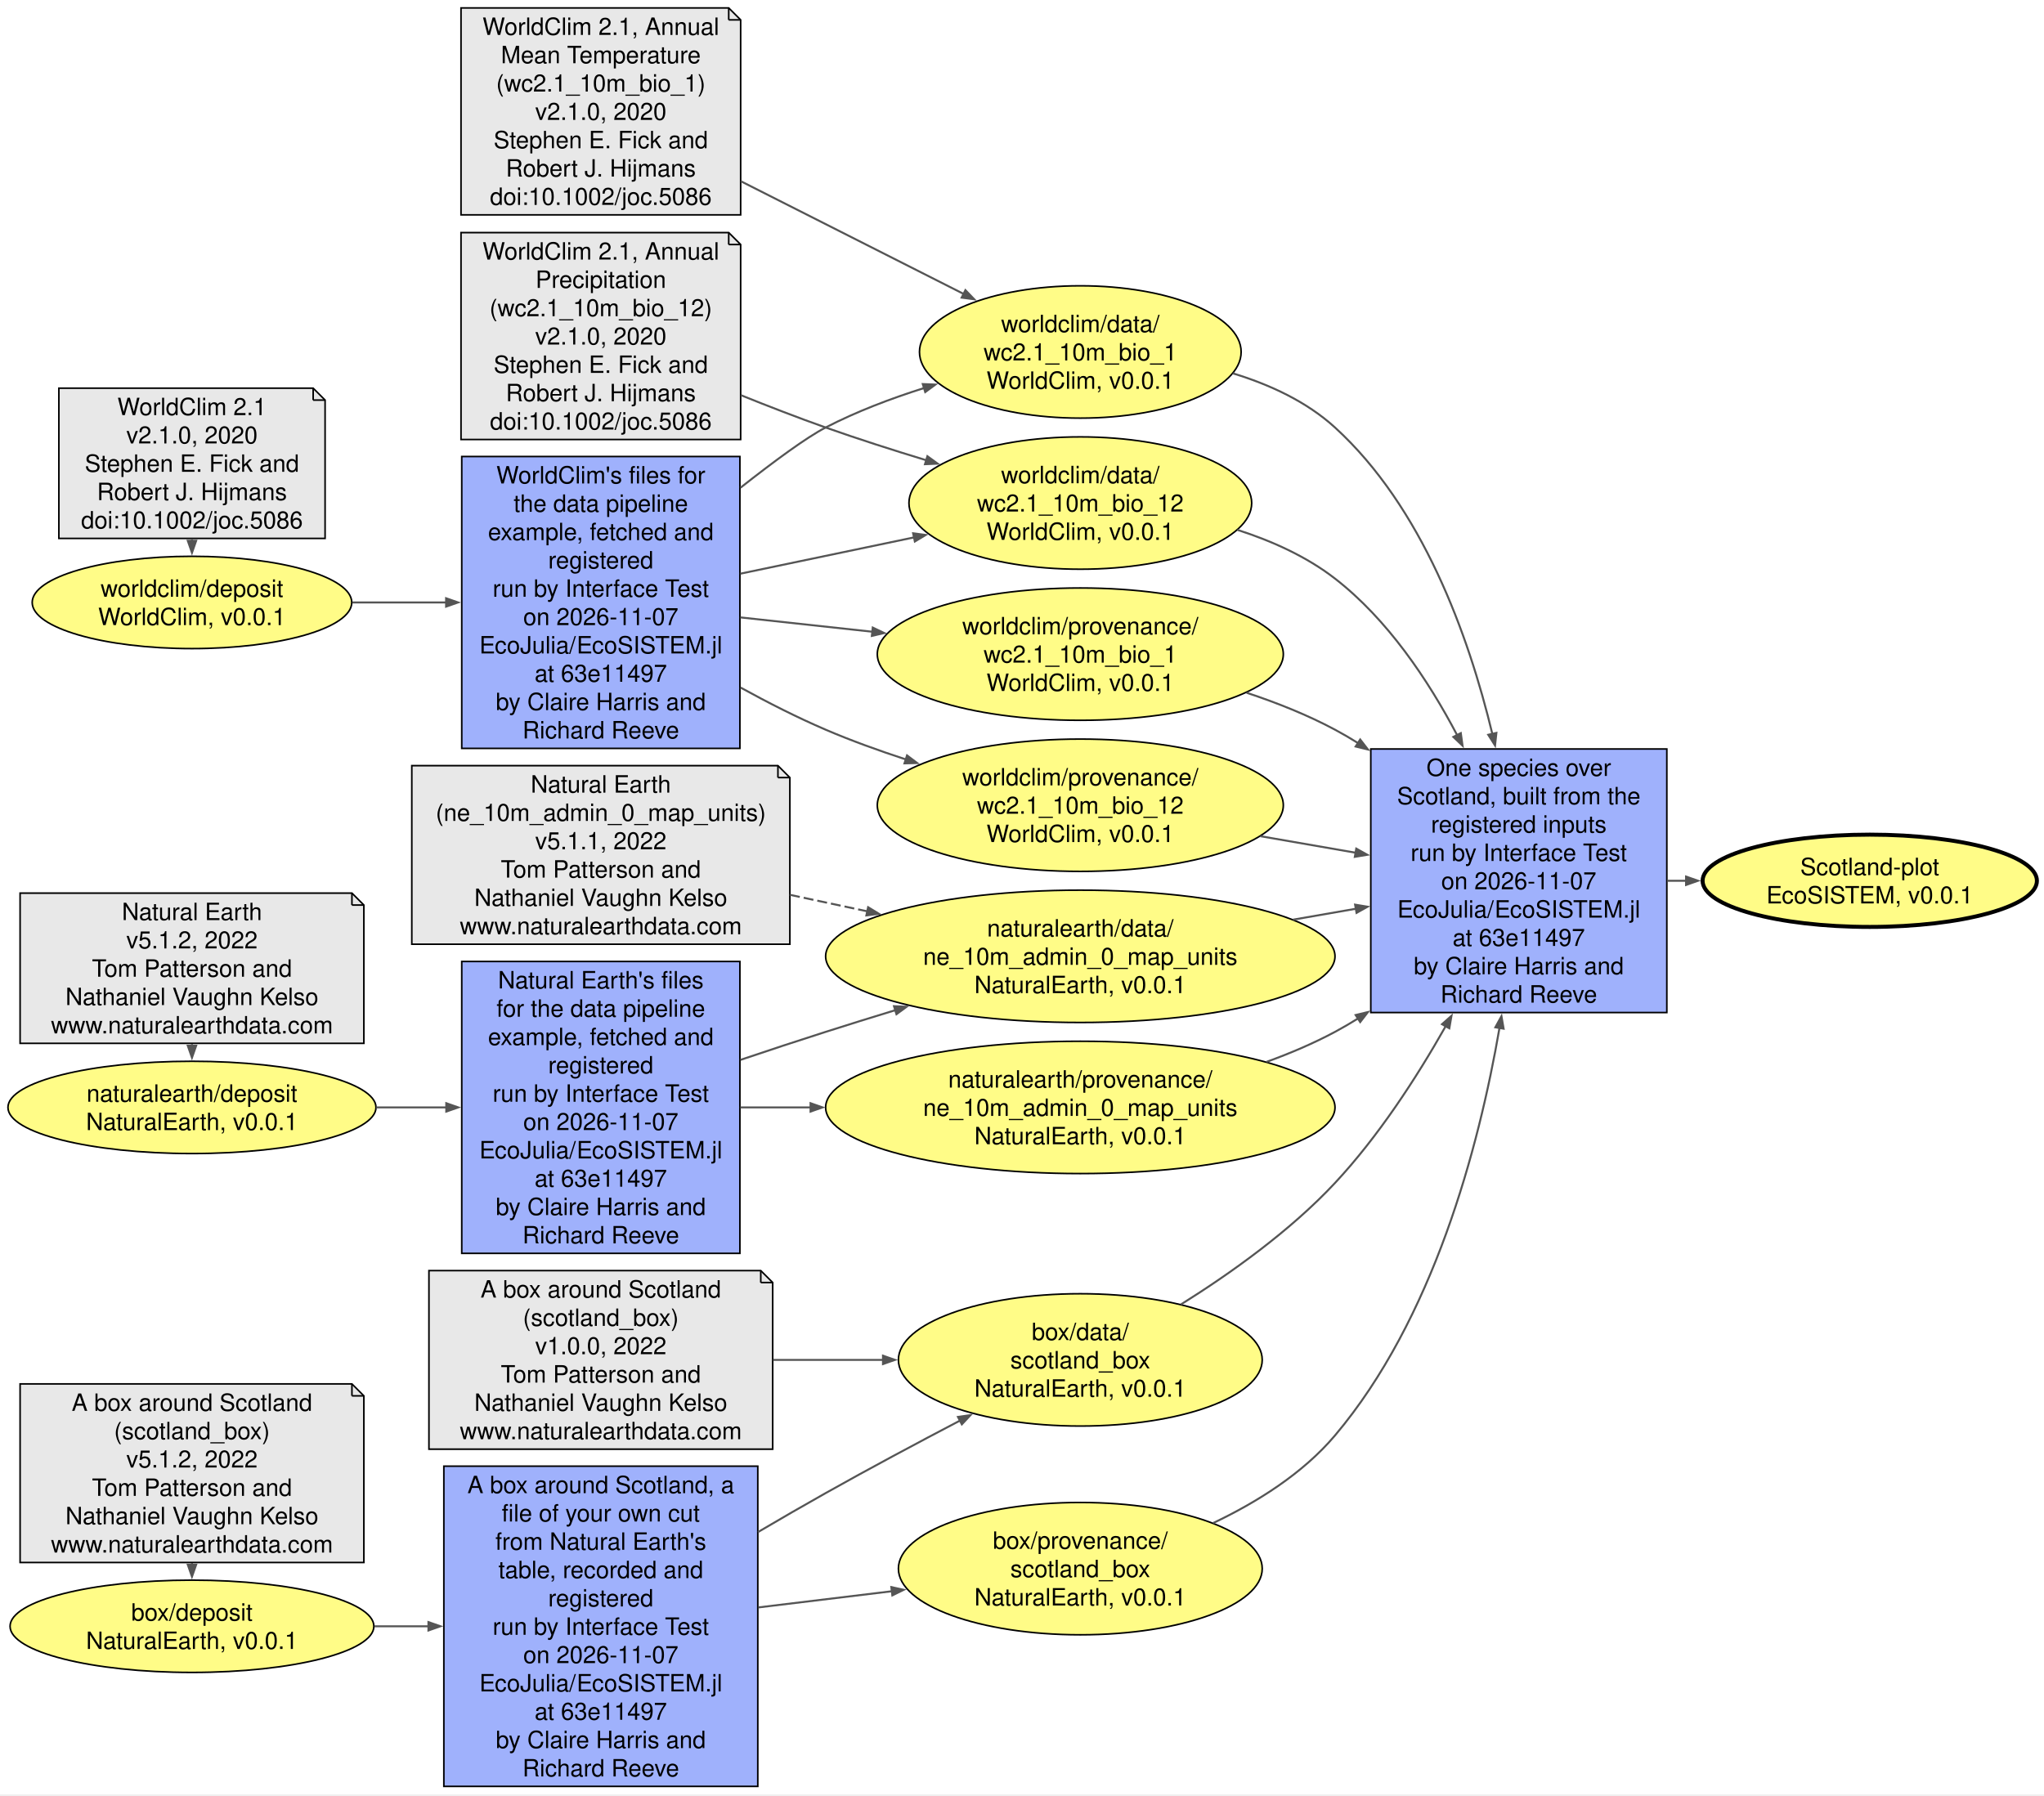
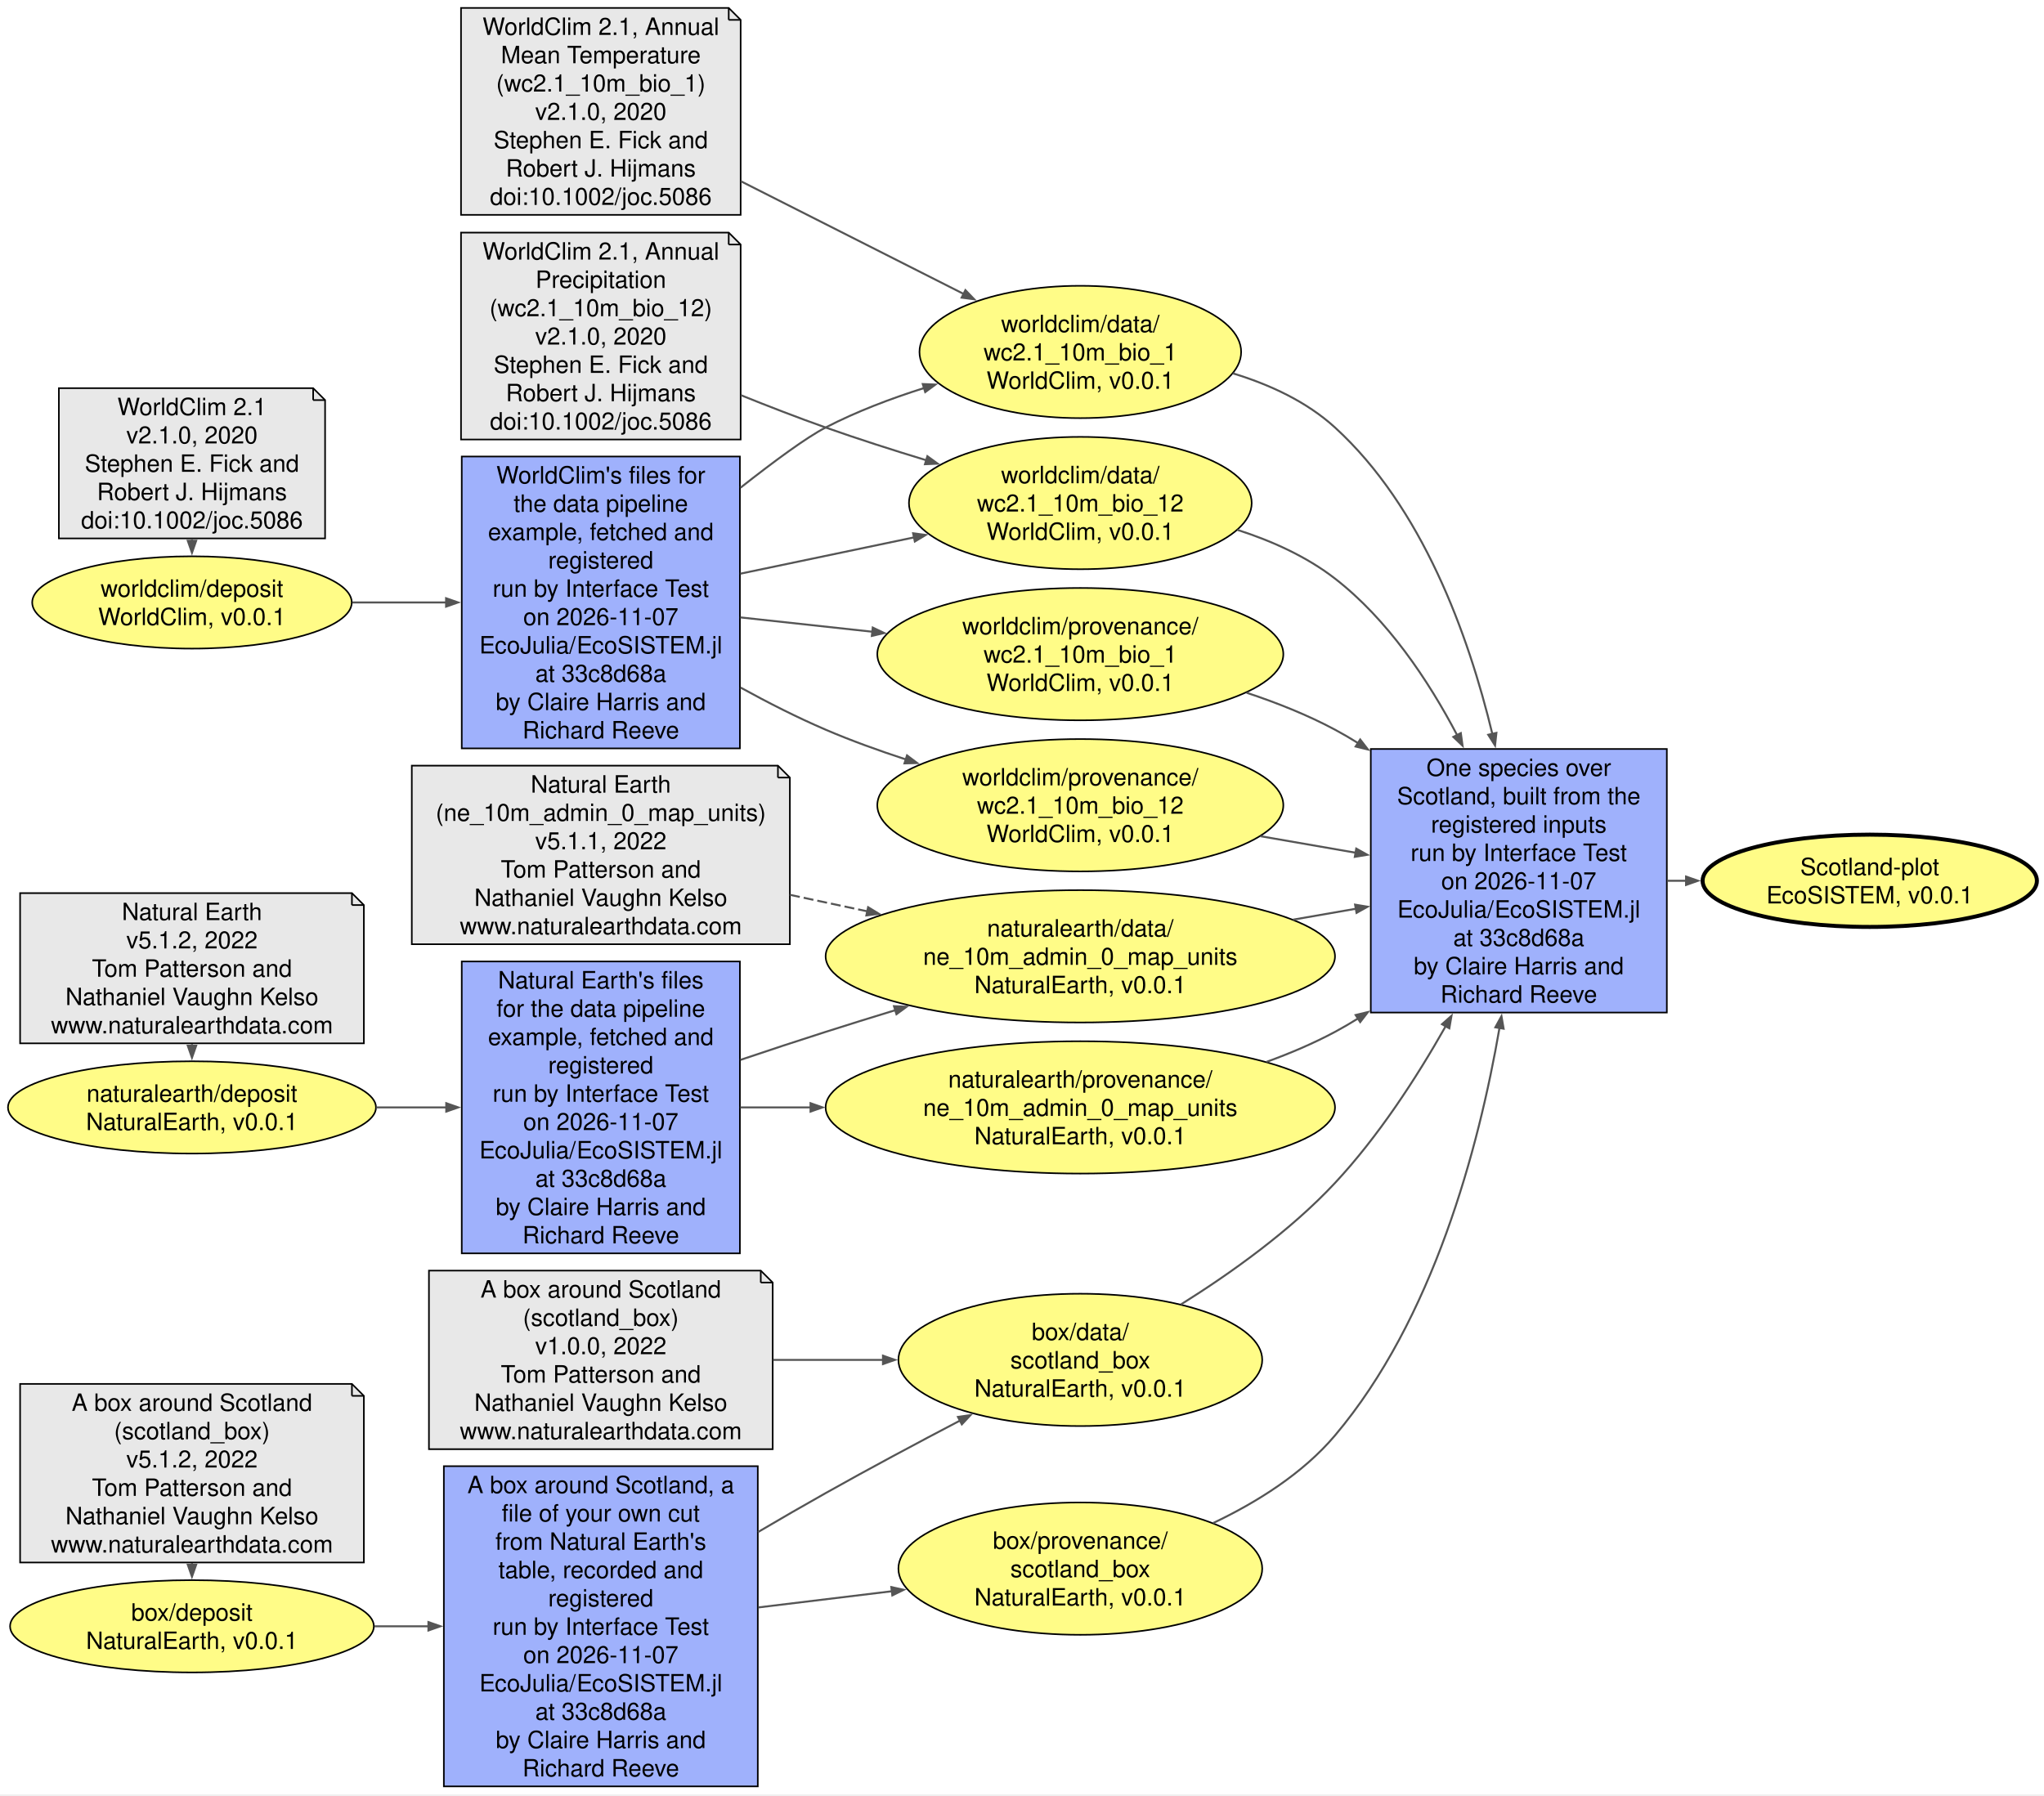
<svg xmlns="http://www.w3.org/2000/svg" width="1028pt" height="903pt" viewBox="0.00 0.00 1028.00 903.00">
  <g id="graph0" class="graph" transform="scale(1 1) rotate(0) translate(4 898.57)">
    <polygon fill="white" stroke="none" points="-4,4 -4,-898.57 1024.44,-898.57 1024.44,4 -4,4" />
    <g id="node1" class="node">
      <ellipse fill="#fffc87" stroke="black" stroke-width="2" cx="936.37" cy="-455.53" rx="84.07" ry="23.21" />
      <text xml:space="preserve" text-anchor="middle" x="936.37" y="-458.38" font-family="Helvetica,sans-Serif" font-size="12.00">Scotland-plot</text>
      <text xml:space="preserve" text-anchor="middle" x="936.37" y="-444.13" font-family="Helvetica,sans-Serif" font-size="12.00">EcoSISTEM, v0.0.1</text>
    </g>
    <g id="node2" class="node">
      <ellipse fill="#fffc87" stroke="black" stroke-width="0.8" cx="539.33" cy="-721.53" rx="80.89" ry="33.28" />
      <text xml:space="preserve" text-anchor="middle" x="539.33" y="-731.51" font-family="Helvetica,sans-Serif" font-size="12.00">worldclim/data/</text>
      <text xml:space="preserve" text-anchor="middle" x="539.33" y="-717.26" font-family="Helvetica,sans-Serif" font-size="12.00">wc2.1_10m_bio_1</text>
      <text xml:space="preserve" text-anchor="middle" x="539.33" y="-703.01" font-family="Helvetica,sans-Serif" font-size="12.00">WorldClim, v0.0.1</text>
    </g>
    <g id="node20" class="node">
      <polygon fill="#9fb1fc" stroke="black" stroke-width="0.8" points="834.31,-521.82 685.42,-521.82 685.42,-389.25 834.31,-389.25 834.31,-521.82" />
      <text xml:space="preserve" text-anchor="middle" x="759.86" y="-508.26" font-family="Helvetica,sans-Serif" font-size="12.00">One species over</text>
      <text xml:space="preserve" text-anchor="middle" x="759.86" y="-494.01" font-family="Helvetica,sans-Serif" font-size="12.00">Scotland, built from the</text>
      <text xml:space="preserve" text-anchor="middle" x="759.86" y="-479.76" font-family="Helvetica,sans-Serif" font-size="12.00">registered inputs</text>
      <text xml:space="preserve" text-anchor="middle" x="759.86" y="-465.51" font-family="Helvetica,sans-Serif" font-size="12.00">run by Interface Test</text>
      <text xml:space="preserve" text-anchor="middle" x="759.86" y="-451.26" font-family="Helvetica,sans-Serif" font-size="12.00">on 2026-11-07</text>
      <text xml:space="preserve" text-anchor="middle" x="759.86" y="-437.01" font-family="Helvetica,sans-Serif" font-size="12.00">EcoJulia/EcoSISTEM.jl</text>
-       <text xml:space="preserve" text-anchor="middle" x="759.86" y="-422.76" font-family="Helvetica,sans-Serif" font-size="12.00">at 63e11497</text>
+       <text xml:space="preserve" text-anchor="middle" x="759.86" y="-422.76" font-family="Helvetica,sans-Serif" font-size="12.00">at 33c8d68a</text>
      <text xml:space="preserve" text-anchor="middle" x="759.86" y="-408.51" font-family="Helvetica,sans-Serif" font-size="12.00">by Claire Harris and</text>
      <text xml:space="preserve" text-anchor="middle" x="759.86" y="-394.26" font-family="Helvetica,sans-Serif" font-size="12.00">Richard Reeve</text>
    </g>
    <g id="edge8" class="edge">
      <path fill="none" stroke="#555555" d="M616,-710.79C634.54,-705.15 653.13,-696.58 667.42,-683.53 711.32,-643.45 734.52,-579.42 746.55,-529.4" />
      <polygon fill="#555555" stroke="#555555" points="748.59,-529.92 747.91,-523.6 744.5,-528.97 748.59,-529.92" />
    </g>
    <g id="node3" class="node">
      <polygon fill="#e8e8e8" stroke="black" stroke-width="0.8" points="362.5,-894.57 227.86,-894.57 227.86,-790.5 368.5,-790.5 368.5,-888.57 362.5,-894.57" />
      <polyline fill="none" stroke="black" stroke-width="0.8" points="362.5,-894.57 362.5,-888.57" />
      <polyline fill="none" stroke="black" stroke-width="0.8" points="368.5,-888.57 362.5,-888.57" />
      <text xml:space="preserve" text-anchor="middle" x="298.18" y="-881.01" font-family="Helvetica,sans-Serif" font-size="12.00">WorldClim 2.1, Annual</text>
      <text xml:space="preserve" text-anchor="middle" x="298.18" y="-866.76" font-family="Helvetica,sans-Serif" font-size="12.00">Mean Temperature</text>
      <text xml:space="preserve" text-anchor="middle" x="298.18" y="-852.51" font-family="Helvetica,sans-Serif" font-size="12.00">(wc2.1_10m_bio_1)</text>
      <text xml:space="preserve" text-anchor="middle" x="298.18" y="-838.26" font-family="Helvetica,sans-Serif" font-size="12.00">v2.1.0, 2020</text>
      <text xml:space="preserve" text-anchor="middle" x="298.18" y="-824.01" font-family="Helvetica,sans-Serif" font-size="12.00">Stephen E. Fick and</text>
      <text xml:space="preserve" text-anchor="middle" x="298.18" y="-809.76" font-family="Helvetica,sans-Serif" font-size="12.00">Robert J. Hijmans</text>
      <text xml:space="preserve" text-anchor="middle" x="298.18" y="-795.51" font-family="Helvetica,sans-Serif" font-size="12.00">doi:10.1002/joc.5086</text>
    </g>
    <g id="edge1" class="edge">
      <path fill="none" stroke="#555555" d="M368.67,-807.37C404.23,-789.38 446.99,-767.75 480.69,-750.7" />
      <polygon fill="#555555" stroke="#555555" points="481.55,-752.62 485.96,-748.03 479.65,-748.87 481.55,-752.62" />
    </g>
    <g id="node4" class="node">
      <ellipse fill="#fffc87" stroke="black" stroke-width="0.8" cx="539.33" cy="-645.53" rx="86.19" ry="33.28" />
      <text xml:space="preserve" text-anchor="middle" x="539.33" y="-655.51" font-family="Helvetica,sans-Serif" font-size="12.00">worldclim/data/</text>
      <text xml:space="preserve" text-anchor="middle" x="539.33" y="-641.26" font-family="Helvetica,sans-Serif" font-size="12.00">wc2.1_10m_bio_12</text>
      <text xml:space="preserve" text-anchor="middle" x="539.33" y="-627.01" font-family="Helvetica,sans-Serif" font-size="12.00">WorldClim, v0.0.1</text>
    </g>
    <g id="edge9" class="edge">
      <path fill="none" stroke="#555555" d="M618.3,-632.05C635.66,-626.48 653.13,-618.62 667.42,-607.53 693.77,-587.09 714.19,-556.73 728.99,-528.52" />
      <polygon fill="#555555" stroke="#555555" points="730.69,-529.8 731.56,-523.5 726.95,-527.89 730.69,-529.8" />
    </g>
    <g id="node5" class="node">
      <polygon fill="#e8e8e8" stroke="black" stroke-width="0.8" points="362.5,-781.57 227.86,-781.57 227.86,-677.5 368.5,-677.5 368.5,-775.57 362.5,-781.57" />
      <polyline fill="none" stroke="black" stroke-width="0.8" points="362.5,-781.57 362.5,-775.57" />
      <polyline fill="none" stroke="black" stroke-width="0.8" points="368.5,-775.57 362.5,-775.57" />
      <text xml:space="preserve" text-anchor="middle" x="298.18" y="-768.01" font-family="Helvetica,sans-Serif" font-size="12.00">WorldClim 2.1, Annual</text>
      <text xml:space="preserve" text-anchor="middle" x="298.18" y="-753.76" font-family="Helvetica,sans-Serif" font-size="12.00">Precipitation</text>
      <text xml:space="preserve" text-anchor="middle" x="298.18" y="-739.51" font-family="Helvetica,sans-Serif" font-size="12.00">(wc2.1_10m_bio_12)</text>
      <text xml:space="preserve" text-anchor="middle" x="298.18" y="-725.26" font-family="Helvetica,sans-Serif" font-size="12.00">v2.1.0, 2020</text>
      <text xml:space="preserve" text-anchor="middle" x="298.18" y="-711.01" font-family="Helvetica,sans-Serif" font-size="12.00">Stephen E. Fick and</text>
      <text xml:space="preserve" text-anchor="middle" x="298.18" y="-696.76" font-family="Helvetica,sans-Serif" font-size="12.00">Robert J. Hijmans</text>
      <text xml:space="preserve" text-anchor="middle" x="298.18" y="-682.51" font-family="Helvetica,sans-Serif" font-size="12.00">doi:10.1002/joc.5086</text>
    </g>
    <g id="edge2" class="edge">
      <path fill="none" stroke="#555555" d="M368.71,-699.75C382.7,-694.11 397.37,-688.44 411.25,-683.53 427.49,-677.79 445.09,-672.16 461.87,-667.06" />
      <polygon fill="#555555" stroke="#555555" points="462.42,-669.09 467.56,-665.35 461.21,-665.07 462.42,-669.09" />
    </g>
    <g id="node6" class="node">
      <ellipse fill="#fffc87" stroke="black" stroke-width="0.8" cx="539.33" cy="-569.53" rx="102.1" ry="33.28" />
      <text xml:space="preserve" text-anchor="middle" x="539.33" y="-579.51" font-family="Helvetica,sans-Serif" font-size="12.00">worldclim/provenance/</text>
      <text xml:space="preserve" text-anchor="middle" x="539.33" y="-565.26" font-family="Helvetica,sans-Serif" font-size="12.00">wc2.1_10m_bio_1</text>
      <text xml:space="preserve" text-anchor="middle" x="539.33" y="-551.01" font-family="Helvetica,sans-Serif" font-size="12.00">WorldClim, v0.0.1</text>
    </g>
    <g id="edge10" class="edge">
      <path fill="none" stroke="#555555" d="M622.95,-550.12C638.18,-545.08 653.61,-538.93 667.42,-531.53 671.36,-529.42 675.29,-527.12 679.18,-524.69" />
      <polygon fill="#555555" stroke="#555555" points="680.09,-526.6 683.98,-521.57 677.81,-523.07 680.09,-526.6" />
    </g>
    <g id="node7" class="node">
      <ellipse fill="#fffc87" stroke="black" stroke-width="0.8" cx="539.33" cy="-493.53" rx="102.1" ry="33.28" />
      <text xml:space="preserve" text-anchor="middle" x="539.33" y="-503.51" font-family="Helvetica,sans-Serif" font-size="12.00">worldclim/provenance/</text>
      <text xml:space="preserve" text-anchor="middle" x="539.33" y="-489.26" font-family="Helvetica,sans-Serif" font-size="12.00">wc2.1_10m_bio_12</text>
      <text xml:space="preserve" text-anchor="middle" x="539.33" y="-475.01" font-family="Helvetica,sans-Serif" font-size="12.00">WorldClim, v0.0.1</text>
    </g>
    <g id="edge11" class="edge">
      <path fill="none" stroke="#555555" d="M629.85,-477.97C645.79,-475.2 662.32,-472.32 678.01,-469.6" />
      <polygon fill="#555555" stroke="#555555" points="678.11,-471.71 683.66,-468.61 677.39,-467.57 678.11,-471.71" />
    </g>
    <g id="node8" class="node">
      <ellipse fill="#fffc87" stroke="black" stroke-width="0.8" cx="539.33" cy="-417.53" rx="128.09" ry="33.28" />
      <text xml:space="preserve" text-anchor="middle" x="539.33" y="-427.51" font-family="Helvetica,sans-Serif" font-size="12.00">naturalearth/data/</text>
      <text xml:space="preserve" text-anchor="middle" x="539.33" y="-413.26" font-family="Helvetica,sans-Serif" font-size="12.00">ne_10m_admin_0_map_units</text>
      <text xml:space="preserve" text-anchor="middle" x="539.33" y="-399.01" font-family="Helvetica,sans-Serif" font-size="12.00">NaturalEarth, v0.0.1</text>
    </g>
    <g id="edge12" class="edge">
      <path fill="none" stroke="#555555" d="M646.4,-435.98C657.09,-437.84 667.82,-439.7 678.18,-441.51" />
      <polygon fill="#555555" stroke="#555555" points="677.53,-443.52 683.8,-442.48 678.25,-439.39 677.53,-443.52" />
    </g>
    <g id="node9" class="node">
      <polygon fill="#e8e8e8" stroke="black" stroke-width="0.8" points="387.25,-513.44 203.11,-513.44 203.11,-423.62 393.25,-423.62 393.25,-507.44 387.25,-513.44" />
      <polyline fill="none" stroke="black" stroke-width="0.8" points="387.25,-513.44 387.25,-507.44" />
      <polyline fill="none" stroke="black" stroke-width="0.8" points="393.25,-507.44 387.25,-507.44" />
      <text xml:space="preserve" text-anchor="middle" x="298.18" y="-499.88" font-family="Helvetica,sans-Serif" font-size="12.00">Natural Earth</text>
      <text xml:space="preserve" text-anchor="middle" x="298.18" y="-485.63" font-family="Helvetica,sans-Serif" font-size="12.00">(ne_10m_admin_0_map_units)</text>
      <text xml:space="preserve" text-anchor="middle" x="298.18" y="-471.38" font-family="Helvetica,sans-Serif" font-size="12.00">v5.1.1, 2022</text>
      <text xml:space="preserve" text-anchor="middle" x="298.18" y="-457.13" font-family="Helvetica,sans-Serif" font-size="12.00">Tom Patterson and</text>
      <text xml:space="preserve" text-anchor="middle" x="298.18" y="-442.88" font-family="Helvetica,sans-Serif" font-size="12.00">Nathaniel Vaughn Kelso</text>
      <text xml:space="preserve" text-anchor="middle" x="298.18" y="-428.63" font-family="Helvetica,sans-Serif" font-size="12.00">www.naturalearthdata.com</text>
    </g>
    <g id="edge5" class="edge">
      <path fill="none" stroke="#555555" stroke-dasharray="5,2" d="M393.35,-448.45C406.15,-445.72 419.35,-442.91 432.33,-440.14" />
      <polygon fill="#555555" stroke="#555555" points="432.61,-442.23 438.04,-438.92 431.73,-438.12 432.61,-442.23" />
    </g>
    <g id="node10" class="node">
      <ellipse fill="#fffc87" stroke="black" stroke-width="0.8" cx="539.33" cy="-341.53" rx="128.09" ry="33.28" />
      <text xml:space="preserve" text-anchor="middle" x="539.33" y="-351.51" font-family="Helvetica,sans-Serif" font-size="12.00">naturalearth/provenance/</text>
      <text xml:space="preserve" text-anchor="middle" x="539.33" y="-337.26" font-family="Helvetica,sans-Serif" font-size="12.00">ne_10m_admin_0_map_units</text>
      <text xml:space="preserve" text-anchor="middle" x="539.33" y="-323.01" font-family="Helvetica,sans-Serif" font-size="12.00">NaturalEarth, v0.0.1</text>
    </g>
    <g id="edge13" class="edge">
      <path fill="none" stroke="#555555" d="M633.04,-364.45C644.91,-368.76 656.66,-373.77 667.42,-379.53 671.36,-381.65 675.29,-383.95 679.18,-386.38" />
      <polygon fill="#555555" stroke="#555555" points="677.81,-388 683.98,-389.5 680.09,-384.47 677.81,-388" />
    </g>
    <g id="node11" class="node">
      <ellipse fill="#fffc87" stroke="black" stroke-width="0.8" cx="539.33" cy="-214.53" rx="91.49" ry="33.28" />
      <text xml:space="preserve" text-anchor="middle" x="539.33" y="-224.51" font-family="Helvetica,sans-Serif" font-size="12.00">box/data/</text>
      <text xml:space="preserve" text-anchor="middle" x="539.33" y="-210.26" font-family="Helvetica,sans-Serif" font-size="12.00">scotland_box</text>
      <text xml:space="preserve" text-anchor="middle" x="539.33" y="-196.01" font-family="Helvetica,sans-Serif" font-size="12.00">NaturalEarth, v0.0.1</text>
    </g>
    <g id="edge14" class="edge">
      <path fill="none" stroke="#555555" d="M589.91,-242.41C615.09,-258.17 645,-279.51 667.42,-303.53 689.1,-326.78 708.17,-355.99 723.2,-382.58" />
      <polygon fill="#555555" stroke="#555555" points="721.24,-383.38 726,-387.6 724.91,-381.33 721.24,-383.38" />
    </g>
    <g id="node12" class="node">
      <polygon fill="#e8e8e8" stroke="black" stroke-width="0.8" points="378.62,-259.44 211.73,-259.44 211.73,-169.62 384.62,-169.62 384.62,-253.44 378.62,-259.44" />
      <polyline fill="none" stroke="black" stroke-width="0.8" points="378.62,-259.44 378.62,-253.44" />
      <polyline fill="none" stroke="black" stroke-width="0.8" points="384.62,-253.44 378.62,-253.44" />
      <text xml:space="preserve" text-anchor="middle" x="298.18" y="-245.88" font-family="Helvetica,sans-Serif" font-size="12.00">A box around Scotland</text>
      <text xml:space="preserve" text-anchor="middle" x="298.18" y="-231.63" font-family="Helvetica,sans-Serif" font-size="12.00">(scotland_box)</text>
      <text xml:space="preserve" text-anchor="middle" x="298.18" y="-217.38" font-family="Helvetica,sans-Serif" font-size="12.00">v1.0.0, 2022</text>
      <text xml:space="preserve" text-anchor="middle" x="298.18" y="-203.13" font-family="Helvetica,sans-Serif" font-size="12.00">Tom Patterson and</text>
      <text xml:space="preserve" text-anchor="middle" x="298.18" y="-188.88" font-family="Helvetica,sans-Serif" font-size="12.00">Nathaniel Vaughn Kelso</text>
      <text xml:space="preserve" text-anchor="middle" x="298.18" y="-174.63" font-family="Helvetica,sans-Serif" font-size="12.00">www.naturalearthdata.com</text>
    </g>
    <g id="edge3" class="edge">
      <path fill="none" stroke="#555555" d="M384.84,-214.53C402.83,-214.53 421.93,-214.53 440.32,-214.53" />
      <polygon fill="#555555" stroke="#555555" points="440.09,-216.64 446.09,-214.54 440.09,-212.44 440.09,-216.64" />
    </g>
    <g id="node13" class="node">
      <ellipse fill="#fffc87" stroke="black" stroke-width="0.8" cx="539.33" cy="-109.53" rx="91.49" ry="33.28" />
      <text xml:space="preserve" text-anchor="middle" x="539.33" y="-119.51" font-family="Helvetica,sans-Serif" font-size="12.00">box/provenance/</text>
      <text xml:space="preserve" text-anchor="middle" x="539.33" y="-105.26" font-family="Helvetica,sans-Serif" font-size="12.00">scotland_box</text>
      <text xml:space="preserve" text-anchor="middle" x="539.33" y="-91.01" font-family="Helvetica,sans-Serif" font-size="12.00">NaturalEarth, v0.0.1</text>
    </g>
    <g id="edge15" class="edge">
      <path fill="none" stroke="#555555" d="M606.14,-132.46C628.19,-142.94 651.25,-157.38 667.42,-176.53 716.71,-234.92 739.63,-320.6 750.16,-381.58" />
      <polygon fill="#555555" stroke="#555555" points="748.07,-381.83 751.14,-387.4 752.22,-381.13 748.07,-381.83" />
    </g>
    <g id="node14" class="node">
      <ellipse fill="#fffc87" stroke="black" stroke-width="0.8" cx="92.55" cy="-595.53" rx="80.36" ry="23.21" />
      <text xml:space="preserve" text-anchor="middle" x="92.55" y="-598.38" font-family="Helvetica,sans-Serif" font-size="12.00">worldclim/deposit</text>
      <text xml:space="preserve" text-anchor="middle" x="92.55" y="-584.13" font-family="Helvetica,sans-Serif" font-size="12.00">WorldClim, v0.0.1</text>
    </g>
    <g id="node21" class="node">
      <polygon fill="#9fb1fc" stroke="black" stroke-width="0.8" points="368.12,-668.94 228.23,-668.94 228.23,-522.12 368.12,-522.12 368.12,-668.94" />
      <text xml:space="preserve" text-anchor="middle" x="298.18" y="-655.38" font-family="Helvetica,sans-Serif" font-size="12.00">WorldClim's files for</text>
      <text xml:space="preserve" text-anchor="middle" x="298.18" y="-641.13" font-family="Helvetica,sans-Serif" font-size="12.00">the data pipeline</text>
      <text xml:space="preserve" text-anchor="middle" x="298.18" y="-626.88" font-family="Helvetica,sans-Serif" font-size="12.00">example, fetched and</text>
      <text xml:space="preserve" text-anchor="middle" x="298.18" y="-612.63" font-family="Helvetica,sans-Serif" font-size="12.00">registered</text>
      <text xml:space="preserve" text-anchor="middle" x="298.18" y="-598.38" font-family="Helvetica,sans-Serif" font-size="12.00">run by Interface Test</text>
      <text xml:space="preserve" text-anchor="middle" x="298.18" y="-584.13" font-family="Helvetica,sans-Serif" font-size="12.00">on 2026-11-07</text>
      <text xml:space="preserve" text-anchor="middle" x="298.18" y="-569.88" font-family="Helvetica,sans-Serif" font-size="12.00">EcoJulia/EcoSISTEM.jl</text>
-       <text xml:space="preserve" text-anchor="middle" x="298.18" y="-555.63" font-family="Helvetica,sans-Serif" font-size="12.00">at 63e11497</text>
+       <text xml:space="preserve" text-anchor="middle" x="298.18" y="-555.63" font-family="Helvetica,sans-Serif" font-size="12.00">at 33c8d68a</text>
      <text xml:space="preserve" text-anchor="middle" x="298.18" y="-541.38" font-family="Helvetica,sans-Serif" font-size="12.00">by Claire Harris and</text>
      <text xml:space="preserve" text-anchor="middle" x="298.18" y="-527.13" font-family="Helvetica,sans-Serif" font-size="12.00">Richard Reeve</text>
    </g>
    <g id="edge16" class="edge">
      <path fill="none" stroke="#555555" d="M173.15,-595.53C188.68,-595.53 204.94,-595.53 220.37,-595.53" />
      <polygon fill="#555555" stroke="#555555" points="220.36,-597.64 226.36,-595.54 220.36,-593.44 220.36,-597.64" />
    </g>
    <g id="node15" class="node">
      <polygon fill="#e8e8e8" stroke="black" stroke-width="0.8" points="153.5,-703.32 25.61,-703.32 25.61,-627.75 159.5,-627.75 159.5,-697.32 153.5,-703.32" />
      <polyline fill="none" stroke="black" stroke-width="0.8" points="153.5,-703.32 153.5,-697.32" />
      <polyline fill="none" stroke="black" stroke-width="0.8" points="159.5,-697.32 153.5,-697.32" />
      <text xml:space="preserve" text-anchor="middle" x="92.55" y="-689.76" font-family="Helvetica,sans-Serif" font-size="12.00">WorldClim 2.1</text>
      <text xml:space="preserve" text-anchor="middle" x="92.55" y="-675.51" font-family="Helvetica,sans-Serif" font-size="12.00">v2.1.0, 2020</text>
      <text xml:space="preserve" text-anchor="middle" x="92.55" y="-661.26" font-family="Helvetica,sans-Serif" font-size="12.00">Stephen E. Fick and</text>
      <text xml:space="preserve" text-anchor="middle" x="92.55" y="-647.01" font-family="Helvetica,sans-Serif" font-size="12.00">Robert J. Hijmans</text>
      <text xml:space="preserve" text-anchor="middle" x="92.55" y="-632.76" font-family="Helvetica,sans-Serif" font-size="12.00">doi:10.1002/joc.5086</text>
    </g>
    <g id="edge4" class="edge">
      <path fill="none" stroke="#555555" d="M92.55,-627.4C92.55,-627.06 92.55,-626.71 92.55,-626.36" />
      <polygon fill="#555555" stroke="#555555" points="94.65,-626.56 92.55,-620.56 90.45,-626.56 94.65,-626.56" />
    </g>
    <g id="node16" class="node">
      <ellipse fill="#fffc87" stroke="black" stroke-width="0.8" cx="92.55" cy="-341.53" rx="92.55" ry="23.21" />
      <text xml:space="preserve" text-anchor="middle" x="92.55" y="-344.38" font-family="Helvetica,sans-Serif" font-size="12.00">naturalearth/deposit</text>
      <text xml:space="preserve" text-anchor="middle" x="92.55" y="-330.13" font-family="Helvetica,sans-Serif" font-size="12.00">NaturalEarth, v0.0.1</text>
    </g>
    <g id="node22" class="node">
      <polygon fill="#9fb1fc" stroke="black" stroke-width="0.8" points="368.12,-414.94 228.23,-414.94 228.23,-268.12 368.12,-268.12 368.12,-414.94" />
      <text xml:space="preserve" text-anchor="middle" x="298.18" y="-401.38" font-family="Helvetica,sans-Serif" font-size="12.00">Natural Earth's files</text>
      <text xml:space="preserve" text-anchor="middle" x="298.18" y="-387.13" font-family="Helvetica,sans-Serif" font-size="12.00">for the data pipeline</text>
      <text xml:space="preserve" text-anchor="middle" x="298.18" y="-372.88" font-family="Helvetica,sans-Serif" font-size="12.00">example, fetched and</text>
      <text xml:space="preserve" text-anchor="middle" x="298.18" y="-358.63" font-family="Helvetica,sans-Serif" font-size="12.00">registered</text>
      <text xml:space="preserve" text-anchor="middle" x="298.18" y="-344.38" font-family="Helvetica,sans-Serif" font-size="12.00">run by Interface Test</text>
      <text xml:space="preserve" text-anchor="middle" x="298.18" y="-330.13" font-family="Helvetica,sans-Serif" font-size="12.00">on 2026-11-07</text>
      <text xml:space="preserve" text-anchor="middle" x="298.18" y="-315.88" font-family="Helvetica,sans-Serif" font-size="12.00">EcoJulia/EcoSISTEM.jl</text>
-       <text xml:space="preserve" text-anchor="middle" x="298.18" y="-301.63" font-family="Helvetica,sans-Serif" font-size="12.00">at 63e11497</text>
+       <text xml:space="preserve" text-anchor="middle" x="298.18" y="-301.63" font-family="Helvetica,sans-Serif" font-size="12.00">at 33c8d68a</text>
      <text xml:space="preserve" text-anchor="middle" x="298.18" y="-287.38" font-family="Helvetica,sans-Serif" font-size="12.00">by Claire Harris and</text>
      <text xml:space="preserve" text-anchor="middle" x="298.18" y="-273.13" font-family="Helvetica,sans-Serif" font-size="12.00">Richard Reeve</text>
    </g>
    <g id="edge17" class="edge">
      <path fill="none" stroke="#555555" d="M185.24,-341.53C197.01,-341.53 208.97,-341.53 220.48,-341.53" />
      <polygon fill="#555555" stroke="#555555" points="220.45,-343.64 226.45,-341.54 220.45,-339.44 220.45,-343.64" />
    </g>
    <g id="node17" class="node">
      <polygon fill="#e8e8e8" stroke="black" stroke-width="0.8" points="173,-449.32 6.11,-449.32 6.11,-373.75 179,-373.75 179,-443.32 173,-449.32" />
      <polyline fill="none" stroke="black" stroke-width="0.8" points="173,-449.32 173,-443.32" />
      <polyline fill="none" stroke="black" stroke-width="0.8" points="179,-443.32 173,-443.32" />
      <text xml:space="preserve" text-anchor="middle" x="92.55" y="-435.76" font-family="Helvetica,sans-Serif" font-size="12.00">Natural Earth</text>
      <text xml:space="preserve" text-anchor="middle" x="92.55" y="-421.51" font-family="Helvetica,sans-Serif" font-size="12.00">v5.1.2, 2022</text>
      <text xml:space="preserve" text-anchor="middle" x="92.55" y="-407.26" font-family="Helvetica,sans-Serif" font-size="12.00">Tom Patterson and</text>
      <text xml:space="preserve" text-anchor="middle" x="92.55" y="-393.01" font-family="Helvetica,sans-Serif" font-size="12.00">Nathaniel Vaughn Kelso</text>
      <text xml:space="preserve" text-anchor="middle" x="92.55" y="-378.76" font-family="Helvetica,sans-Serif" font-size="12.00">www.naturalearthdata.com</text>
    </g>
    <g id="edge6" class="edge">
      <path fill="none" stroke="#555555" stroke-dasharray="5,2" d="M92.55,-373.4C92.55,-373.06 92.55,-372.71 92.55,-372.36" />
      <polygon fill="#555555" stroke="#555555" points="94.65,-372.56 92.55,-366.56 90.45,-372.56 94.65,-372.56" />
    </g>
    <g id="node18" class="node">
      <ellipse fill="#fffc87" stroke="black" stroke-width="0.8" cx="92.55" cy="-80.53" rx="91.49" ry="23.21" />
      <text xml:space="preserve" text-anchor="middle" x="92.55" y="-83.38" font-family="Helvetica,sans-Serif" font-size="12.00">box/deposit</text>
      <text xml:space="preserve" text-anchor="middle" x="92.55" y="-69.13" font-family="Helvetica,sans-Serif" font-size="12.00">NaturalEarth, v0.0.1</text>
    </g>
    <g id="node23" class="node">
      <polygon fill="#9fb1fc" stroke="black" stroke-width="0.8" points="377.12,-161.07 219.23,-161.07 219.23,0 377.12,0 377.12,-161.07" />
      <text xml:space="preserve" text-anchor="middle" x="298.18" y="-147.51" font-family="Helvetica,sans-Serif" font-size="12.00">A box around Scotland, a</text>
      <text xml:space="preserve" text-anchor="middle" x="298.18" y="-133.26" font-family="Helvetica,sans-Serif" font-size="12.00">file of your own cut</text>
      <text xml:space="preserve" text-anchor="middle" x="298.18" y="-119.01" font-family="Helvetica,sans-Serif" font-size="12.00">from Natural Earth's</text>
      <text xml:space="preserve" text-anchor="middle" x="298.18" y="-104.76" font-family="Helvetica,sans-Serif" font-size="12.00">table, recorded and</text>
      <text xml:space="preserve" text-anchor="middle" x="298.18" y="-90.51" font-family="Helvetica,sans-Serif" font-size="12.00">registered</text>
      <text xml:space="preserve" text-anchor="middle" x="298.18" y="-76.26" font-family="Helvetica,sans-Serif" font-size="12.00">run by Interface Test</text>
      <text xml:space="preserve" text-anchor="middle" x="298.18" y="-62.01" font-family="Helvetica,sans-Serif" font-size="12.00">on 2026-11-07</text>
      <text xml:space="preserve" text-anchor="middle" x="298.18" y="-47.76" font-family="Helvetica,sans-Serif" font-size="12.00">EcoJulia/EcoSISTEM.jl</text>
-       <text xml:space="preserve" text-anchor="middle" x="298.18" y="-33.51" font-family="Helvetica,sans-Serif" font-size="12.00">at 63e11497</text>
+       <text xml:space="preserve" text-anchor="middle" x="298.18" y="-33.51" font-family="Helvetica,sans-Serif" font-size="12.00">at 33c8d68a</text>
      <text xml:space="preserve" text-anchor="middle" x="298.18" y="-19.26" font-family="Helvetica,sans-Serif" font-size="12.00">by Claire Harris and</text>
      <text xml:space="preserve" text-anchor="middle" x="298.18" y="-5.01" font-family="Helvetica,sans-Serif" font-size="12.00">Richard Reeve</text>
    </g>
    <g id="edge18" class="edge">
      <path fill="none" stroke="#555555" d="M184.35,-80.53C193.38,-80.53 202.53,-80.53 211.5,-80.53" />
      <polygon fill="#555555" stroke="#555555" points="211.48,-82.64 217.48,-80.54 211.48,-78.44 211.48,-82.64" />
    </g>
    <g id="node19" class="node">
      <polygon fill="#e8e8e8" stroke="black" stroke-width="0.8" points="173,-202.44 6.11,-202.44 6.11,-112.62 179,-112.62 179,-196.44 173,-202.44" />
      <polyline fill="none" stroke="black" stroke-width="0.8" points="173,-202.44 173,-196.44" />
      <polyline fill="none" stroke="black" stroke-width="0.8" points="179,-196.44 173,-196.44" />
      <text xml:space="preserve" text-anchor="middle" x="92.55" y="-188.88" font-family="Helvetica,sans-Serif" font-size="12.00">A box around Scotland</text>
      <text xml:space="preserve" text-anchor="middle" x="92.55" y="-174.63" font-family="Helvetica,sans-Serif" font-size="12.00">(scotland_box)</text>
      <text xml:space="preserve" text-anchor="middle" x="92.55" y="-160.38" font-family="Helvetica,sans-Serif" font-size="12.00">v5.1.2, 2022</text>
      <text xml:space="preserve" text-anchor="middle" x="92.55" y="-146.13" font-family="Helvetica,sans-Serif" font-size="12.00">Tom Patterson and</text>
      <text xml:space="preserve" text-anchor="middle" x="92.55" y="-131.88" font-family="Helvetica,sans-Serif" font-size="12.00">Nathaniel Vaughn Kelso</text>
      <text xml:space="preserve" text-anchor="middle" x="92.55" y="-117.63" font-family="Helvetica,sans-Serif" font-size="12.00">www.naturalearthdata.com</text>
    </g>
    <g id="edge7" class="edge">
      <path fill="none" stroke="#555555" stroke-dasharray="5,2" d="M92.55,-112.36C92.55,-112.01 92.55,-111.66 92.55,-111.32" />
      <polygon fill="#555555" stroke="#555555" points="94.65,-111.51 92.55,-105.51 90.45,-111.51 94.65,-111.51" />
    </g>
    <g id="edge19" class="edge">
      <path fill="none" stroke="#555555" d="M834.62,-455.53C837.76,-455.53 840.92,-455.53 844.09,-455.53" />
      <polygon fill="#555555" stroke="#555555" points="843.98,-457.64 849.98,-455.54 843.98,-453.44 843.98,-457.64" />
    </g>
    <g id="edge20" class="edge">
      <path fill="none" stroke="#555555" d="M368.43,-653.25C385.5,-666.7 401.64,-678.56 411.25,-683.53 426.63,-691.51 443.95,-698.08 460.74,-703.38" />
      <polygon fill="#555555" stroke="#555555" points="460.1,-705.38 466.45,-705.13 461.33,-701.36 460.1,-705.38" />
    </g>
    <g id="edge21" class="edge">
      <path fill="none" stroke="#555555" d="M368.35,-610C395.69,-615.71 427.34,-622.33 455.86,-628.29" />
      <polygon fill="#555555" stroke="#555555" points="455.25,-630.31 461.56,-629.48 456.11,-626.2 455.25,-630.31" />
    </g>
    <g id="edge22" class="edge">
      <path fill="none" stroke="#555555" d="M368.35,-588.01C389.14,-585.75 412.41,-583.22 434.91,-580.78" />
      <polygon fill="#555555" stroke="#555555" points="434.94,-582.89 440.68,-580.15 434.49,-578.71 434.94,-582.89" />
    </g>
    <g id="edge23" class="edge">
      <path fill="none" stroke="#555555" d="M368.46,-552.72C382.34,-545.08 397.04,-537.62 411.25,-531.53 424.04,-526.05 437.89,-521.04 451.57,-516.58" />
      <polygon fill="#555555" stroke="#555555" points="452.18,-518.59 457.26,-514.76 450.9,-514.59 452.18,-518.59" />
    </g>
    <g id="edge24" class="edge">
      <path fill="none" stroke="#555555" d="M368.39,-365.44C382.54,-370.21 397.35,-375.1 411.25,-379.53 422.62,-383.16 434.59,-386.88 446.46,-390.5" />
      <polygon fill="#555555" stroke="#555555" points="445.63,-392.44 451.99,-392.18 446.86,-388.42 445.63,-392.44" />
    </g>
    <g id="edge25" class="edge">
      <path fill="none" stroke="#555555" d="M368.35,-341.53C379.65,-341.53 391.69,-341.53 403.94,-341.53" />
      <polygon fill="#555555" stroke="#555555" points="403.65,-343.64 409.65,-341.54 403.65,-339.44 403.65,-343.64" />
    </g>
    <g id="edge26" class="edge">
      <path fill="none" stroke="#555555" d="M377.24,-127.93C388.59,-134.61 400.18,-141.32 411.25,-147.53 433.12,-159.83 457.42,-172.8 478.87,-184.03" />
      <polygon fill="#555555" stroke="#555555" points="477.8,-185.84 484.09,-186.75 479.75,-182.12 477.8,-185.84" />
    </g>
    <g id="edge27" class="edge">
      <path fill="none" stroke="#555555" d="M377.48,-90.03C399,-92.64 422.54,-95.49 444.81,-98.19" />
      <polygon fill="#555555" stroke="#555555" points="444.28,-100.25 450.49,-98.88 444.79,-96.08 444.28,-100.25" />
    </g>
  </g>
</svg>
